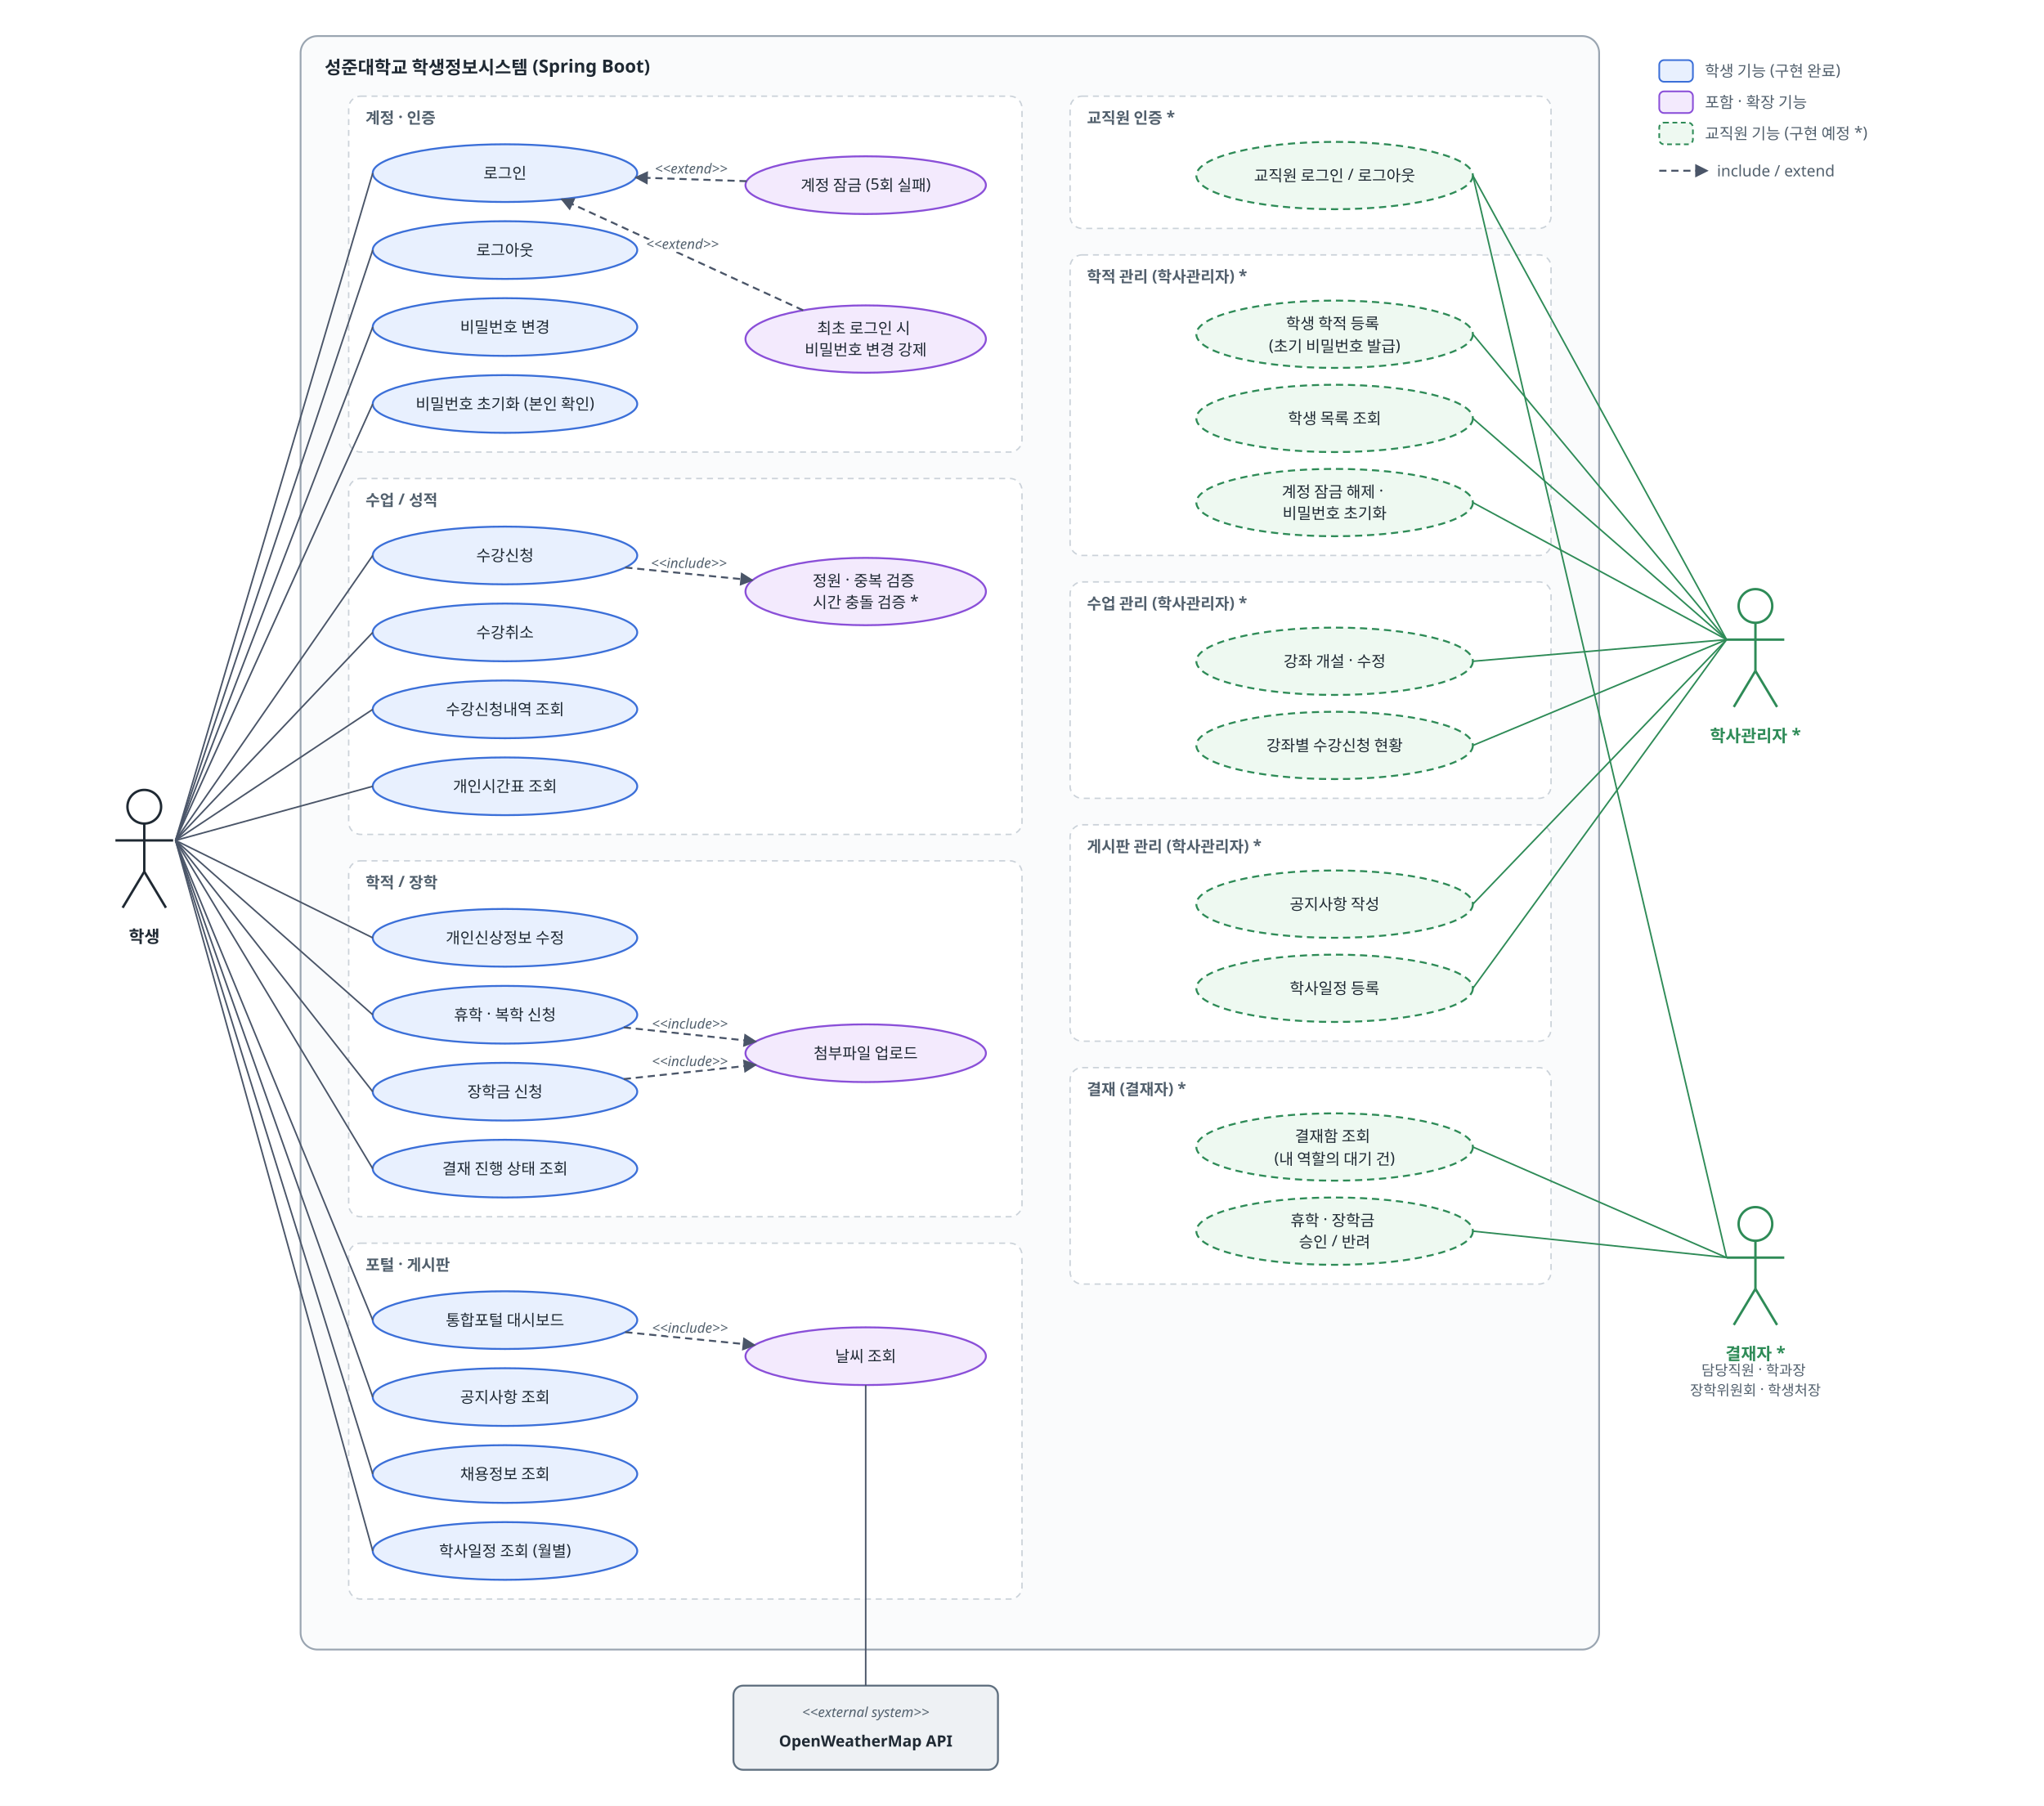
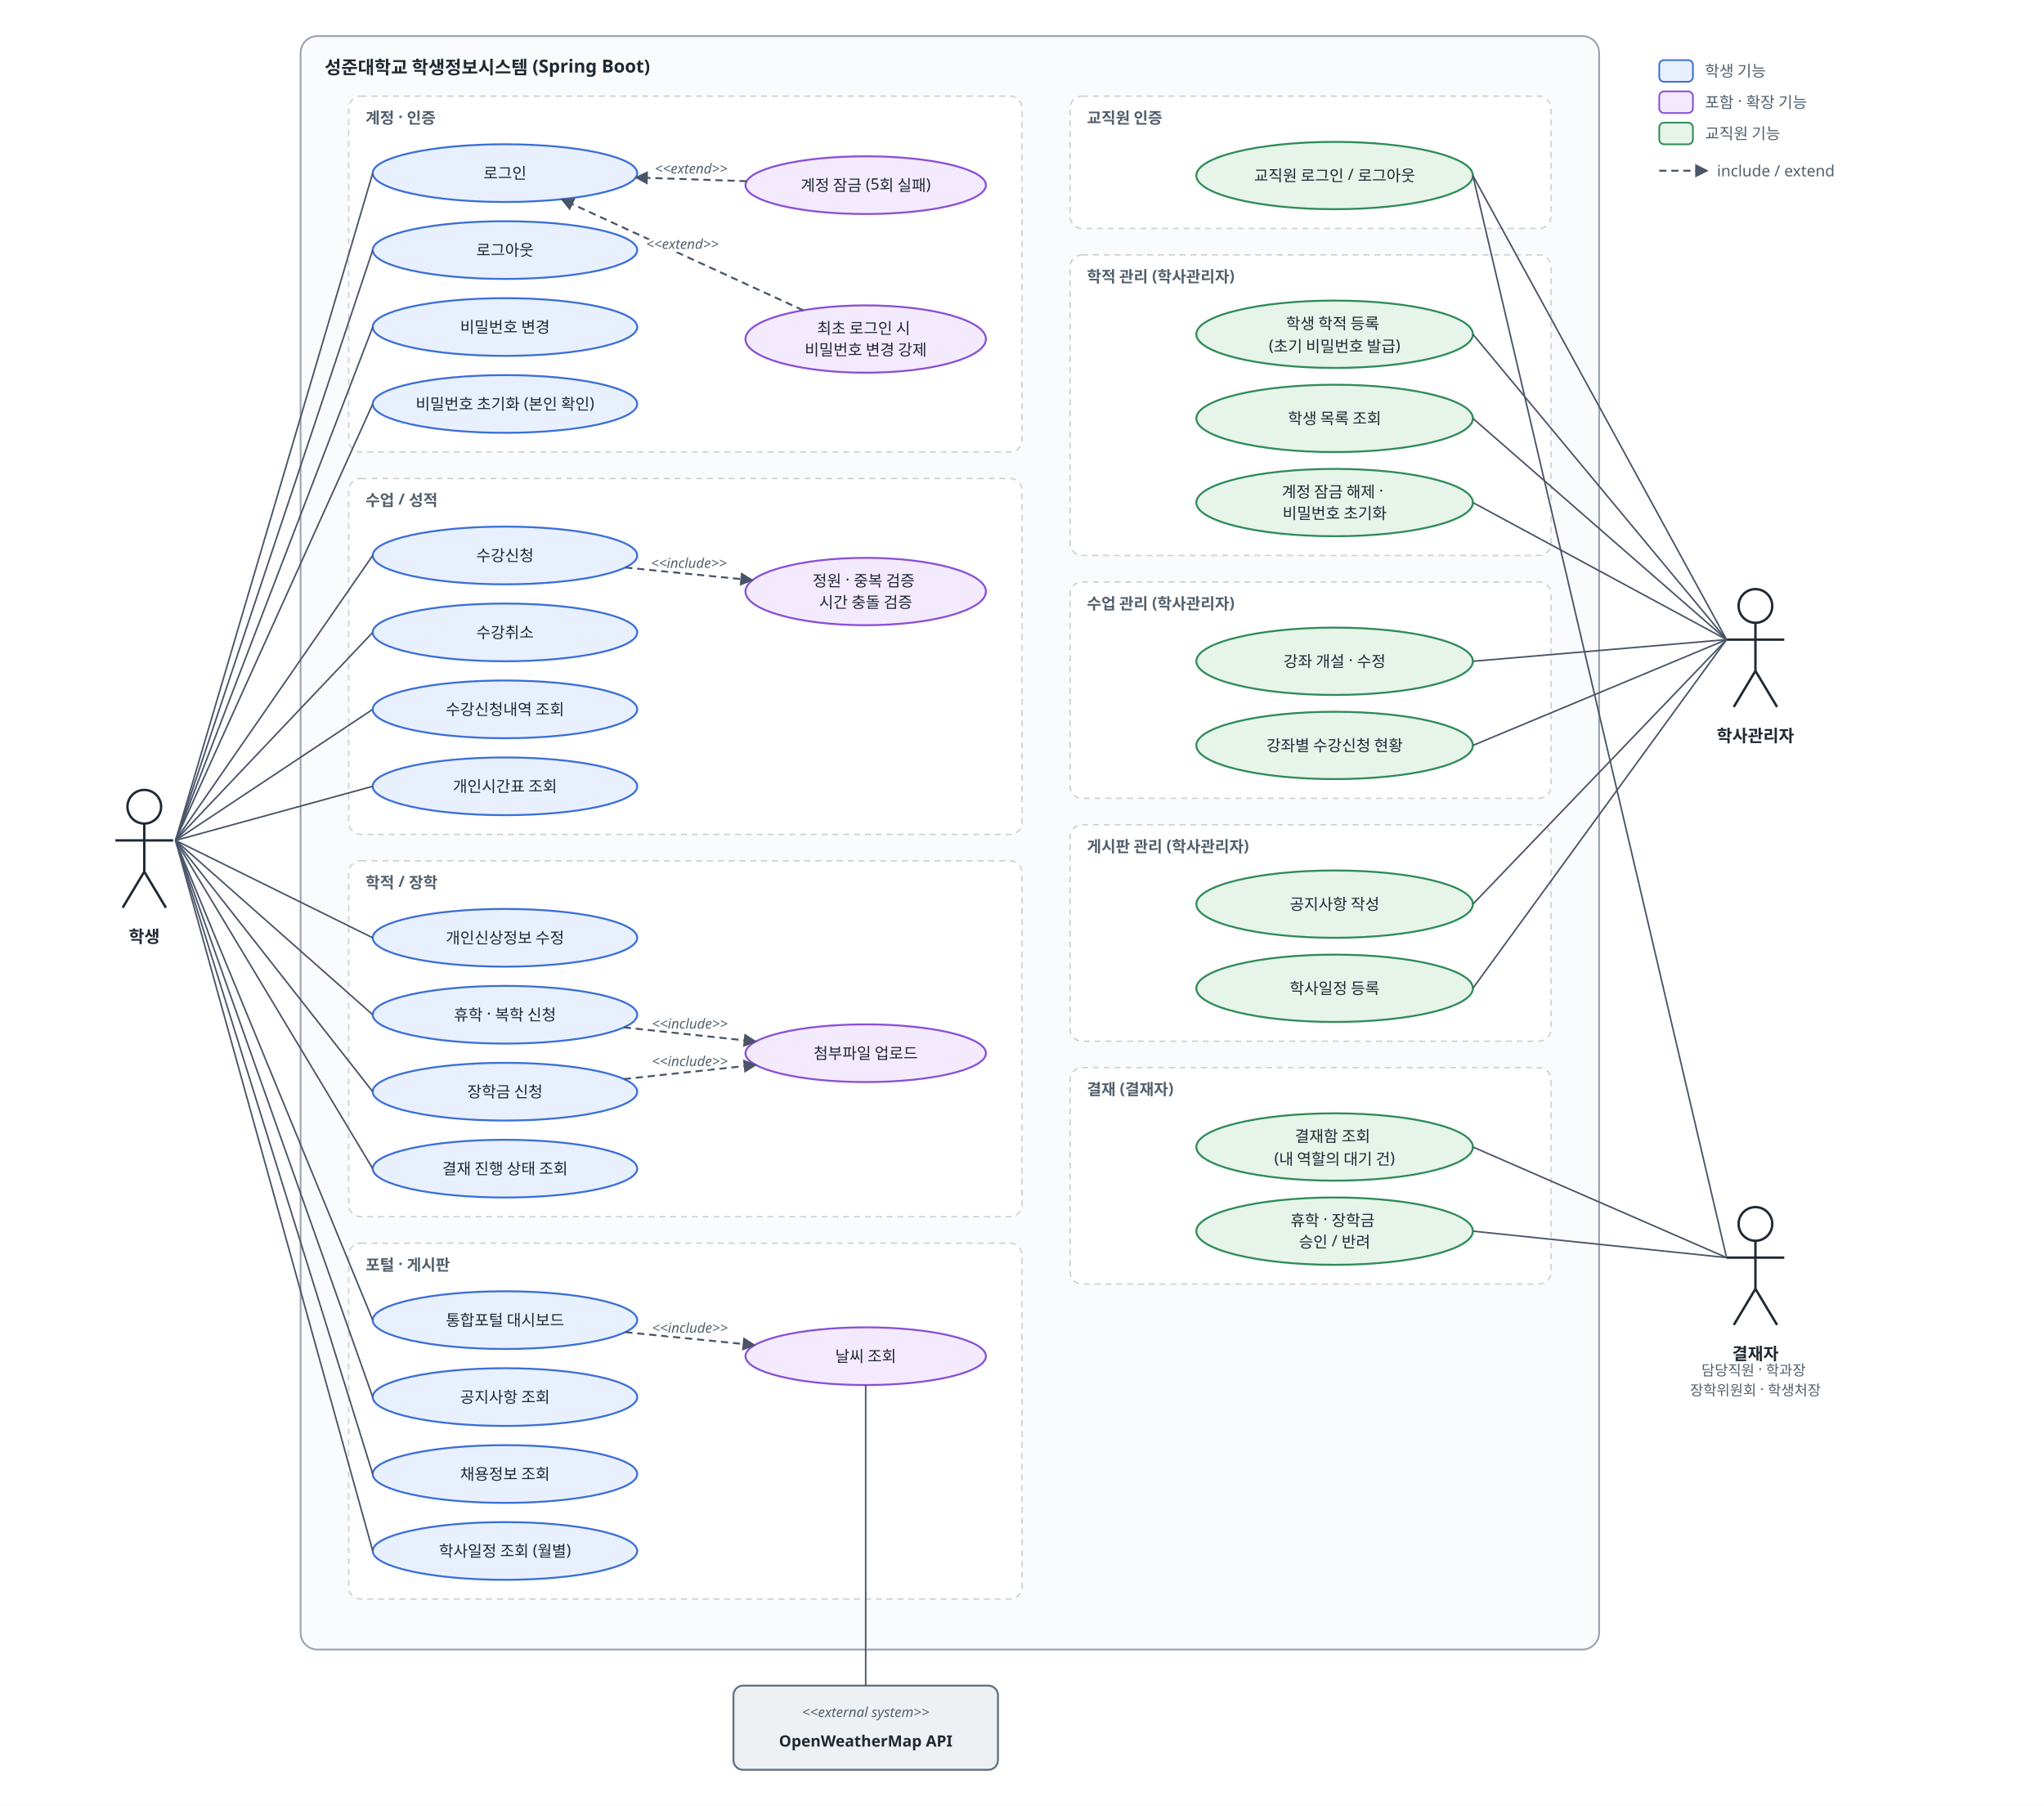
<svg xmlns="http://www.w3.org/2000/svg" width="1700" height="1502" viewBox="0 0 1700 1502" font-family="'Apple SD Gothic Neo','Malgun Gothic','Noto Sans KR',sans-serif">
  <defs>
    <marker id="arr" viewBox="0 0 10 10" refX="9" refY="5" markerWidth="7" markerHeight="7" orient="auto-start-reverse">
      <path d="M0,0 L10,5 L0,10 z" fill="#4A5568" />
    </marker>
  </defs>
  <rect width="1700" height="1502" fill="#FFFFFF" />
  <rect x="250" y="30" width="1080" height="1342" rx="14" fill="#FAFBFC" stroke="#9AA5B1" stroke-width="1.5" />
  <text font-size="15" font-weight="700" fill="#1F2933" text-anchor="start">
    <tspan x="270" y="61.4">성준대학교 학생정보시스템 (Spring Boot)</tspan>
  </text>
  <rect x="290" y="80" width="560" height="296" rx="10" fill="#FFFFFF" stroke="#CBD2D9" stroke-width="1.2" stroke-dasharray="5 4" />
  <text font-size="13" font-weight="700" fill="#52606D" text-anchor="start">
    <tspan x="304" y="102.7">계정 · 인증</tspan>
  </text>
  <ellipse cx="420" cy="144" rx="110.0" ry="24.0" fill="#E8F0FE" stroke="#3B6FD8" stroke-width="1.6" />
  <text font-size="13" font-weight="400" fill="#1F2933" text-anchor="middle">
    <tspan x="420" y="148.7">로그인</tspan>
  </text>
  <ellipse cx="420" cy="208" rx="110.0" ry="24.0" fill="#E8F0FE" stroke="#3B6FD8" stroke-width="1.6" />
  <text font-size="13" font-weight="400" fill="#1F2933" text-anchor="middle">
    <tspan x="420" y="212.7">로그아웃</tspan>
  </text>
  <ellipse cx="420" cy="272" rx="110.0" ry="24.0" fill="#E8F0FE" stroke="#3B6FD8" stroke-width="1.6" />
  <text font-size="13" font-weight="400" fill="#1F2933" text-anchor="middle">
    <tspan x="420" y="276.7">비밀번호 변경</tspan>
  </text>
  <ellipse cx="420" cy="336" rx="110.0" ry="24.0" fill="#E8F0FE" stroke="#3B6FD8" stroke-width="1.6" />
  <text font-size="13" font-weight="400" fill="#1F2933" text-anchor="middle">
    <tspan x="420" y="340.7">비밀번호 초기화 (본인 확인)</tspan>
  </text>
  <rect x="290" y="398" width="560" height="296" rx="10" fill="#FFFFFF" stroke="#CBD2D9" stroke-width="1.2" stroke-dasharray="5 4" />
  <text font-size="13" font-weight="700" fill="#52606D" text-anchor="start">
    <tspan x="304" y="420.7">수업 / 성적</tspan>
  </text>
  <ellipse cx="420" cy="462" rx="110.0" ry="24.0" fill="#E8F0FE" stroke="#3B6FD8" stroke-width="1.6" />
  <text font-size="13" font-weight="400" fill="#1F2933" text-anchor="middle">
    <tspan x="420" y="466.7">수강신청</tspan>
  </text>
  <ellipse cx="420" cy="526" rx="110.0" ry="24.0" fill="#E8F0FE" stroke="#3B6FD8" stroke-width="1.6" />
  <text font-size="13" font-weight="400" fill="#1F2933" text-anchor="middle">
    <tspan x="420" y="530.7">수강취소</tspan>
  </text>
  <ellipse cx="420" cy="590" rx="110.0" ry="24.0" fill="#E8F0FE" stroke="#3B6FD8" stroke-width="1.6" />
  <text font-size="13" font-weight="400" fill="#1F2933" text-anchor="middle">
    <tspan x="420" y="594.7">수강신청내역 조회</tspan>
  </text>
  <ellipse cx="420" cy="654" rx="110.0" ry="24.0" fill="#E8F0FE" stroke="#3B6FD8" stroke-width="1.6" />
  <text font-size="13" font-weight="400" fill="#1F2933" text-anchor="middle">
    <tspan x="420" y="658.7">개인시간표 조회</tspan>
  </text>
  <rect x="290" y="716" width="560" height="296" rx="10" fill="#FFFFFF" stroke="#CBD2D9" stroke-width="1.2" stroke-dasharray="5 4" />
  <text font-size="13" font-weight="700" fill="#52606D" text-anchor="start">
    <tspan x="304" y="738.7">학적 / 장학</tspan>
  </text>
  <ellipse cx="420" cy="780" rx="110.0" ry="24.0" fill="#E8F0FE" stroke="#3B6FD8" stroke-width="1.6" />
  <text font-size="13" font-weight="400" fill="#1F2933" text-anchor="middle">
    <tspan x="420" y="784.7">개인신상정보 수정</tspan>
  </text>
  <ellipse cx="420" cy="844" rx="110.0" ry="24.0" fill="#E8F0FE" stroke="#3B6FD8" stroke-width="1.6" />
  <text font-size="13" font-weight="400" fill="#1F2933" text-anchor="middle">
    <tspan x="420" y="848.7">휴학 · 복학 신청</tspan>
  </text>
  <ellipse cx="420" cy="908" rx="110.0" ry="24.0" fill="#E8F0FE" stroke="#3B6FD8" stroke-width="1.6" />
  <text font-size="13" font-weight="400" fill="#1F2933" text-anchor="middle">
    <tspan x="420" y="912.7">장학금 신청</tspan>
  </text>
  <ellipse cx="420" cy="972" rx="110.0" ry="24.0" fill="#E8F0FE" stroke="#3B6FD8" stroke-width="1.6" />
  <text font-size="13" font-weight="400" fill="#1F2933" text-anchor="middle">
    <tspan x="420" y="976.7">결재 진행 상태 조회</tspan>
  </text>
  <rect x="290" y="1034" width="560" height="296" rx="10" fill="#FFFFFF" stroke="#CBD2D9" stroke-width="1.2" stroke-dasharray="5 4" />
  <text font-size="13" font-weight="700" fill="#52606D" text-anchor="start">
    <tspan x="304" y="1056.7">포털 · 게시판</tspan>
  </text>
  <ellipse cx="420" cy="1098" rx="110.0" ry="24.0" fill="#E8F0FE" stroke="#3B6FD8" stroke-width="1.6" />
  <text font-size="13" font-weight="400" fill="#1F2933" text-anchor="middle">
    <tspan x="420" y="1102.7">통합포털 대시보드</tspan>
  </text>
  <ellipse cx="420" cy="1162" rx="110.0" ry="24.0" fill="#E8F0FE" stroke="#3B6FD8" stroke-width="1.6" />
  <text font-size="13" font-weight="400" fill="#1F2933" text-anchor="middle">
    <tspan x="420" y="1166.7">공지사항 조회</tspan>
  </text>
  <ellipse cx="420" cy="1226" rx="110.0" ry="24.0" fill="#E8F0FE" stroke="#3B6FD8" stroke-width="1.6" />
  <text font-size="13" font-weight="400" fill="#1F2933" text-anchor="middle">
    <tspan x="420" y="1230.7">채용정보 조회</tspan>
  </text>
  <ellipse cx="420" cy="1290" rx="110.0" ry="24.0" fill="#E8F0FE" stroke="#3B6FD8" stroke-width="1.6" />
  <text font-size="13" font-weight="400" fill="#1F2933" text-anchor="middle">
    <tspan x="420" y="1294.7">학사일정 조회 (월별)</tspan>
  </text>
  <ellipse cx="720" cy="154" rx="100.0" ry="24.0" fill="#F3EAFD" stroke="#8A4FD8" stroke-width="1.6" />
  <text font-size="13" font-weight="400" fill="#1F2933" text-anchor="middle">
    <tspan x="720" y="158.7">계정 잠금 (5회 실패)</tspan>
  </text>
  <ellipse cx="720" cy="282" rx="100.0" ry="28.0" fill="#F3EAFD" stroke="#8A4FD8" stroke-width="1.6" />
  <text font-size="13" font-weight="400" fill="#1F2933" text-anchor="middle">
    <tspan x="720" y="277.7">최초 로그인 시</tspan>
    <tspan x="720" y="295.6">비밀번호 변경 강제</tspan>
  </text>
  <polyline points="621.0,150.7 528.7,147.6" fill="none" stroke="#4A5568" stroke-width="1.6" stroke-dasharray="6 4" marker-end="url(#arr)" />
  <text font-size="11.5" font-weight="400" fill="#52606D" text-anchor="middle" font-style="italic" stroke="#FFFFFF" stroke-width="5" stroke-linejoin="round" paint-order="stroke">
    <tspan x="574.845" y="144.3">&lt;&lt;extend&gt;&gt;</tspan>
  </text>
  <polyline points="668.0,258.1 467.1,165.7" fill="none" stroke="#4A5568" stroke-width="1.6" stroke-dasharray="6 4" marker-end="url(#arr)" />
  <text font-size="11.5" font-weight="400" fill="#52606D" text-anchor="middle" font-style="italic" stroke="#FFFFFF" stroke-width="5" stroke-linejoin="round" paint-order="stroke">
    <tspan x="567.573" y="207.0">&lt;&lt;extend&gt;&gt;</tspan>
  </text>
  <ellipse cx="720" cy="492" rx="100.0" ry="28.0" fill="#F3EAFD" stroke="#8A4FD8" stroke-width="1.6" />
  <text font-size="13" font-weight="400" fill="#1F2933" text-anchor="middle">
    <tspan x="720" y="487.7">정원 · 중복 검증</tspan>
-     <tspan x="720" y="505.6">시간 충돌 검증 *</tspan>
+     <tspan x="720" y="505.6">시간 충돌 검증</tspan>
  </text>
  <polyline points="520.0,472.0 625.8,482.6" fill="none" stroke="#4A5568" stroke-width="1.6" stroke-dasharray="6 4" marker-end="url(#arr)" />
  <text font-size="11.5" font-weight="400" fill="#52606D" text-anchor="middle" font-style="italic" stroke="#FFFFFF" stroke-width="5" stroke-linejoin="round" paint-order="stroke">
    <tspan x="572.911" y="472.4">&lt;&lt;include&gt;&gt;</tspan>
  </text>
  <ellipse cx="720" cy="876.0" rx="100.0" ry="24.0" fill="#F3EAFD" stroke="#8A4FD8" stroke-width="1.6" />
  <text font-size="13" font-weight="400" fill="#1F2933" text-anchor="middle">
    <tspan x="720" y="880.7">첨부파일 업로드</tspan>
  </text>
  <polyline points="518.8,854.5 628.6,866.3" fill="none" stroke="#4A5568" stroke-width="1.6" stroke-dasharray="6 4" marker-end="url(#arr)" />
  <text font-size="11.5" font-weight="400" fill="#52606D" text-anchor="middle" font-style="italic" stroke="#FFFFFF" stroke-width="5" stroke-linejoin="round" paint-order="stroke">
    <tspan x="573.721" y="855.5">&lt;&lt;include&gt;&gt;</tspan>
  </text>
  <polyline points="518.8,897.5 628.6,885.7" fill="none" stroke="#4A5568" stroke-width="1.6" stroke-dasharray="6 4" marker-end="url(#arr)" />
  <text font-size="11.5" font-weight="400" fill="#52606D" text-anchor="middle" font-style="italic" stroke="#FFFFFF" stroke-width="5" stroke-linejoin="round" paint-order="stroke">
    <tspan x="573.721" y="886.7">&lt;&lt;include&gt;&gt;</tspan>
  </text>
  <ellipse cx="720" cy="1128" rx="100.0" ry="24.0" fill="#F3EAFD" stroke="#8A4FD8" stroke-width="1.6" />
  <text font-size="13" font-weight="400" fill="#1F2933" text-anchor="middle">
    <tspan x="720" y="1132.7">날씨 조회</tspan>
  </text>
  <polyline points="520.0,1108.0 627.7,1118.8" fill="none" stroke="#4A5568" stroke-width="1.6" stroke-dasharray="6 4" marker-end="url(#arr)" />
  <text font-size="11.5" font-weight="400" fill="#52606D" text-anchor="middle" font-style="italic" stroke="#FFFFFF" stroke-width="5" stroke-linejoin="round" paint-order="stroke">
    <tspan x="573.845" y="1108.5">&lt;&lt;include&gt;&gt;</tspan>
  </text>
  <rect x="890" y="80" width="400" height="110" rx="10" fill="#FFFFFF" stroke="#CBD2D9" stroke-width="1.2" stroke-dasharray="5 4" />
  <text font-size="13" font-weight="700" fill="#52606D" text-anchor="start">
-     <tspan x="904" y="102.7">교직원 인증 *</tspan>
-   </text>
-   <ellipse cx="1110" cy="146" rx="115.0" ry="28.0" fill="#EEF9F1" stroke="#2E8B57" stroke-width="1.6" stroke-dasharray="6 4" />
+     <tspan x="904" y="102.7">교직원 인증</tspan>
+   </text>
+   <ellipse cx="1110" cy="146" rx="115.0" ry="28.0" fill="#E6F4EA" stroke="#2E8B57" stroke-width="1.6" />
  <text font-size="13" font-weight="400" fill="#1F2933" text-anchor="middle">
    <tspan x="1110" y="150.7">교직원 로그인 / 로그아웃</tspan>
  </text>
  <rect x="890" y="212" width="400" height="250" rx="10" fill="#FFFFFF" stroke="#CBD2D9" stroke-width="1.2" stroke-dasharray="5 4" />
  <text font-size="13" font-weight="700" fill="#52606D" text-anchor="start">
-     <tspan x="904" y="234.7">학적 관리 (학사관리자) *</tspan>
-   </text>
-   <ellipse cx="1110" cy="278" rx="115.0" ry="28.0" fill="#EEF9F1" stroke="#2E8B57" stroke-width="1.6" stroke-dasharray="6 4" />
+     <tspan x="904" y="234.7">학적 관리 (학사관리자)</tspan>
+   </text>
+   <ellipse cx="1110" cy="278" rx="115.0" ry="28.0" fill="#E6F4EA" stroke="#2E8B57" stroke-width="1.6" />
  <text font-size="13" font-weight="400" fill="#1F2933" text-anchor="middle">
    <tspan x="1110" y="273.7">학생 학적 등록</tspan>
    <tspan x="1110" y="291.6">(초기 비밀번호 발급)</tspan>
  </text>
-   <ellipse cx="1110" cy="348" rx="115.0" ry="28.0" fill="#EEF9F1" stroke="#2E8B57" stroke-width="1.6" stroke-dasharray="6 4" />
+   <ellipse cx="1110" cy="348" rx="115.0" ry="28.0" fill="#E6F4EA" stroke="#2E8B57" stroke-width="1.6" />
  <text font-size="13" font-weight="400" fill="#1F2933" text-anchor="middle">
    <tspan x="1110" y="352.7">학생 목록 조회</tspan>
  </text>
-   <ellipse cx="1110" cy="418" rx="115.0" ry="28.0" fill="#EEF9F1" stroke="#2E8B57" stroke-width="1.6" stroke-dasharray="6 4" />
+   <ellipse cx="1110" cy="418" rx="115.0" ry="28.0" fill="#E6F4EA" stroke="#2E8B57" stroke-width="1.6" />
  <text font-size="13" font-weight="400" fill="#1F2933" text-anchor="middle">
    <tspan x="1110" y="413.7">계정 잠금 해제 ·</tspan>
    <tspan x="1110" y="431.6">비밀번호 초기화</tspan>
  </text>
  <rect x="890" y="484" width="400" height="180" rx="10" fill="#FFFFFF" stroke="#CBD2D9" stroke-width="1.2" stroke-dasharray="5 4" />
  <text font-size="13" font-weight="700" fill="#52606D" text-anchor="start">
-     <tspan x="904" y="506.7">수업 관리 (학사관리자) *</tspan>
-   </text>
-   <ellipse cx="1110" cy="550" rx="115.0" ry="28.0" fill="#EEF9F1" stroke="#2E8B57" stroke-width="1.6" stroke-dasharray="6 4" />
+     <tspan x="904" y="506.7">수업 관리 (학사관리자)</tspan>
+   </text>
+   <ellipse cx="1110" cy="550" rx="115.0" ry="28.0" fill="#E6F4EA" stroke="#2E8B57" stroke-width="1.6" />
  <text font-size="13" font-weight="400" fill="#1F2933" text-anchor="middle">
    <tspan x="1110" y="554.7">강좌 개설 · 수정</tspan>
  </text>
-   <ellipse cx="1110" cy="620" rx="115.0" ry="28.0" fill="#EEF9F1" stroke="#2E8B57" stroke-width="1.6" stroke-dasharray="6 4" />
+   <ellipse cx="1110" cy="620" rx="115.0" ry="28.0" fill="#E6F4EA" stroke="#2E8B57" stroke-width="1.6" />
  <text font-size="13" font-weight="400" fill="#1F2933" text-anchor="middle">
    <tspan x="1110" y="624.7">강좌별 수강신청 현황</tspan>
  </text>
  <rect x="890" y="686" width="400" height="180" rx="10" fill="#FFFFFF" stroke="#CBD2D9" stroke-width="1.2" stroke-dasharray="5 4" />
  <text font-size="13" font-weight="700" fill="#52606D" text-anchor="start">
-     <tspan x="904" y="708.7">게시판 관리 (학사관리자) *</tspan>
-   </text>
-   <ellipse cx="1110" cy="752" rx="115.0" ry="28.0" fill="#EEF9F1" stroke="#2E8B57" stroke-width="1.6" stroke-dasharray="6 4" />
+     <tspan x="904" y="708.7">게시판 관리 (학사관리자)</tspan>
+   </text>
+   <ellipse cx="1110" cy="752" rx="115.0" ry="28.0" fill="#E6F4EA" stroke="#2E8B57" stroke-width="1.6" />
  <text font-size="13" font-weight="400" fill="#1F2933" text-anchor="middle">
    <tspan x="1110" y="756.7">공지사항 작성</tspan>
  </text>
-   <ellipse cx="1110" cy="822" rx="115.0" ry="28.0" fill="#EEF9F1" stroke="#2E8B57" stroke-width="1.6" stroke-dasharray="6 4" />
+   <ellipse cx="1110" cy="822" rx="115.0" ry="28.0" fill="#E6F4EA" stroke="#2E8B57" stroke-width="1.6" />
  <text font-size="13" font-weight="400" fill="#1F2933" text-anchor="middle">
    <tspan x="1110" y="826.7">학사일정 등록</tspan>
  </text>
  <rect x="890" y="888" width="400" height="180" rx="10" fill="#FFFFFF" stroke="#CBD2D9" stroke-width="1.2" stroke-dasharray="5 4" />
  <text font-size="13" font-weight="700" fill="#52606D" text-anchor="start">
-     <tspan x="904" y="910.7">결재 (결재자) *</tspan>
-   </text>
-   <ellipse cx="1110" cy="954" rx="115.0" ry="28.0" fill="#EEF9F1" stroke="#2E8B57" stroke-width="1.6" stroke-dasharray="6 4" />
+     <tspan x="904" y="910.7">결재 (결재자)</tspan>
+   </text>
+   <ellipse cx="1110" cy="954" rx="115.0" ry="28.0" fill="#E6F4EA" stroke="#2E8B57" stroke-width="1.6" />
  <text font-size="13" font-weight="400" fill="#1F2933" text-anchor="middle">
    <tspan x="1110" y="949.7">결재함 조회</tspan>
    <tspan x="1110" y="967.6">(내 역할의 대기 건)</tspan>
  </text>
-   <ellipse cx="1110" cy="1024" rx="115.0" ry="28.0" fill="#EEF9F1" stroke="#2E8B57" stroke-width="1.6" stroke-dasharray="6 4" />
+   <ellipse cx="1110" cy="1024" rx="115.0" ry="28.0" fill="#E6F4EA" stroke="#2E8B57" stroke-width="1.6" />
  <text font-size="13" font-weight="400" fill="#1F2933" text-anchor="middle">
    <tspan x="1110" y="1019.7">휴학 · 장학금</tspan>
    <tspan x="1110" y="1037.6">승인 / 반려</tspan>
  </text>
  <circle cx="120" cy="671.0" r="14" fill="none" stroke="#1F2933" stroke-width="2" />
  <line x1="120" y1="685.0" x2="120" y2="725.0" fill="none" stroke="#1F2933" stroke-width="2" />
  <line x1="96" y1="699.0" x2="144" y2="699.0" fill="none" stroke="#1F2933" stroke-width="2" />
  <line x1="120" y1="725.0" x2="102" y2="755.0" fill="none" stroke="#1F2933" stroke-width="2" />
  <line x1="120" y1="725.0" x2="138" y2="755.0" fill="none" stroke="#1F2933" stroke-width="2" />
  <text font-size="14" font-weight="700" fill="#1F2933" text-anchor="middle">
    <tspan x="120" y="784.0">학생</tspan>
  </text>
  <line x1="146" y1="699.0" x2="310.0" y2="144" stroke="#4A5568" stroke-width="1.3" />
  <line x1="146" y1="699.0" x2="310.0" y2="208" stroke="#4A5568" stroke-width="1.3" />
  <line x1="146" y1="699.0" x2="310.0" y2="272" stroke="#4A5568" stroke-width="1.3" />
  <line x1="146" y1="699.0" x2="310.0" y2="336" stroke="#4A5568" stroke-width="1.3" />
  <line x1="146" y1="699.0" x2="310.0" y2="462" stroke="#4A5568" stroke-width="1.3" />
  <line x1="146" y1="699.0" x2="310.0" y2="526" stroke="#4A5568" stroke-width="1.3" />
  <line x1="146" y1="699.0" x2="310.0" y2="590" stroke="#4A5568" stroke-width="1.3" />
  <line x1="146" y1="699.0" x2="310.0" y2="654" stroke="#4A5568" stroke-width="1.3" />
  <line x1="146" y1="699.0" x2="310.0" y2="780" stroke="#4A5568" stroke-width="1.3" />
  <line x1="146" y1="699.0" x2="310.0" y2="844" stroke="#4A5568" stroke-width="1.3" />
  <line x1="146" y1="699.0" x2="310.0" y2="908" stroke="#4A5568" stroke-width="1.3" />
  <line x1="146" y1="699.0" x2="310.0" y2="972" stroke="#4A5568" stroke-width="1.3" />
  <line x1="146" y1="699.0" x2="310.0" y2="1098" stroke="#4A5568" stroke-width="1.3" />
  <line x1="146" y1="699.0" x2="310.0" y2="1162" stroke="#4A5568" stroke-width="1.3" />
  <line x1="146" y1="699.0" x2="310.0" y2="1226" stroke="#4A5568" stroke-width="1.3" />
  <line x1="146" y1="699.0" x2="310.0" y2="1290" stroke="#4A5568" stroke-width="1.3" />
-   <circle cx="1460" cy="504.0" r="14" fill="none" stroke="#2E8B57" stroke-width="2" />
-   <line x1="1460" y1="518.0" x2="1460" y2="558.0" fill="none" stroke="#2E8B57" stroke-width="2" />
-   <line x1="1436" y1="532.0" x2="1484" y2="532.0" fill="none" stroke="#2E8B57" stroke-width="2" />
-   <line x1="1460" y1="558.0" x2="1442" y2="588.0" fill="none" stroke="#2E8B57" stroke-width="2" />
-   <line x1="1460" y1="558.0" x2="1478" y2="588.0" fill="none" stroke="#2E8B57" stroke-width="2" />
-   <text font-size="14" font-weight="700" fill="#2E8B57" text-anchor="middle">
-     <tspan x="1460" y="617.0">학사관리자 *</tspan>
-   </text>
-   <line x1="1436" y1="532.0" x2="1225.0" y2="146" stroke="#2E8B57" stroke-width="1.3" />
-   <line x1="1436" y1="532.0" x2="1225.0" y2="278" stroke="#2E8B57" stroke-width="1.3" />
-   <line x1="1436" y1="532.0" x2="1225.0" y2="348" stroke="#2E8B57" stroke-width="1.3" />
-   <line x1="1436" y1="532.0" x2="1225.0" y2="418" stroke="#2E8B57" stroke-width="1.3" />
-   <line x1="1436" y1="532.0" x2="1225.0" y2="550" stroke="#2E8B57" stroke-width="1.3" />
-   <line x1="1436" y1="532.0" x2="1225.0" y2="620" stroke="#2E8B57" stroke-width="1.3" />
-   <line x1="1436" y1="532.0" x2="1225.0" y2="752" stroke="#2E8B57" stroke-width="1.3" />
-   <line x1="1436" y1="532.0" x2="1225.0" y2="822" stroke="#2E8B57" stroke-width="1.3" />
-   <circle cx="1460" cy="1018" r="14" fill="none" stroke="#2E8B57" stroke-width="2" />
-   <line x1="1460" y1="1032" x2="1460" y2="1072" fill="none" stroke="#2E8B57" stroke-width="2" />
-   <line x1="1436" y1="1046" x2="1484" y2="1046" fill="none" stroke="#2E8B57" stroke-width="2" />
-   <line x1="1460" y1="1072" x2="1442" y2="1102" fill="none" stroke="#2E8B57" stroke-width="2" />
-   <line x1="1460" y1="1072" x2="1478" y2="1102" fill="none" stroke="#2E8B57" stroke-width="2" />
-   <text font-size="14" font-weight="700" fill="#2E8B57" text-anchor="middle">
-     <tspan x="1460" y="1131.0">결재자 *</tspan>
+   <circle cx="1460" cy="504.0" r="14" fill="none" stroke="#1F2933" stroke-width="2" />
+   <line x1="1460" y1="518.0" x2="1460" y2="558.0" fill="none" stroke="#1F2933" stroke-width="2" />
+   <line x1="1436" y1="532.0" x2="1484" y2="532.0" fill="none" stroke="#1F2933" stroke-width="2" />
+   <line x1="1460" y1="558.0" x2="1442" y2="588.0" fill="none" stroke="#1F2933" stroke-width="2" />
+   <line x1="1460" y1="558.0" x2="1478" y2="588.0" fill="none" stroke="#1F2933" stroke-width="2" />
+   <text font-size="14" font-weight="700" fill="#1F2933" text-anchor="middle">
+     <tspan x="1460" y="617.0">학사관리자</tspan>
+   </text>
+   <line x1="1436" y1="532.0" x2="1225.0" y2="146" stroke="#4A5568" stroke-width="1.3" />
+   <line x1="1436" y1="532.0" x2="1225.0" y2="278" stroke="#4A5568" stroke-width="1.3" />
+   <line x1="1436" y1="532.0" x2="1225.0" y2="348" stroke="#4A5568" stroke-width="1.3" />
+   <line x1="1436" y1="532.0" x2="1225.0" y2="418" stroke="#4A5568" stroke-width="1.3" />
+   <line x1="1436" y1="532.0" x2="1225.0" y2="550" stroke="#4A5568" stroke-width="1.3" />
+   <line x1="1436" y1="532.0" x2="1225.0" y2="620" stroke="#4A5568" stroke-width="1.3" />
+   <line x1="1436" y1="532.0" x2="1225.0" y2="752" stroke="#4A5568" stroke-width="1.3" />
+   <line x1="1436" y1="532.0" x2="1225.0" y2="822" stroke="#4A5568" stroke-width="1.3" />
+   <circle cx="1460" cy="1018" r="14" fill="none" stroke="#1F2933" stroke-width="2" />
+   <line x1="1460" y1="1032" x2="1460" y2="1072" fill="none" stroke="#1F2933" stroke-width="2" />
+   <line x1="1436" y1="1046" x2="1484" y2="1046" fill="none" stroke="#1F2933" stroke-width="2" />
+   <line x1="1460" y1="1072" x2="1442" y2="1102" fill="none" stroke="#1F2933" stroke-width="2" />
+   <line x1="1460" y1="1072" x2="1478" y2="1102" fill="none" stroke="#1F2933" stroke-width="2" />
+   <text font-size="14" font-weight="700" fill="#1F2933" text-anchor="middle">
+     <tspan x="1460" y="1131.0">결재자</tspan>
  </text>
  <text font-size="12" font-weight="400" fill="#52606D" text-anchor="middle">
    <tspan x="1460" y="1144.0">담당직원 · 학과장</tspan>
    <tspan x="1460" y="1160.6">장학위원회 · 학생처장</tspan>
  </text>
-   <line x1="1436" y1="1046" x2="1225.0" y2="146" stroke="#2E8B57" stroke-width="1.3" />
-   <line x1="1436" y1="1046" x2="1225.0" y2="954" stroke="#2E8B57" stroke-width="1.3" />
-   <line x1="1436" y1="1046" x2="1225.0" y2="1024" stroke="#2E8B57" stroke-width="1.3" />
+   <line x1="1436" y1="1046" x2="1225.0" y2="146" stroke="#4A5568" stroke-width="1.3" />
+   <line x1="1436" y1="1046" x2="1225.0" y2="954" stroke="#4A5568" stroke-width="1.3" />
+   <line x1="1436" y1="1046" x2="1225.0" y2="1024" stroke="#4A5568" stroke-width="1.3" />
  <rect x="610" y="1402" width="220" height="70" rx="8" fill="#EEF1F4" stroke="#607080" stroke-width="1.6" />
  <text font-size="11.5" font-weight="400" fill="#52606D" text-anchor="middle" font-style="italic">
    <tspan x="720" y="1428.1">&lt;&lt;external system&gt;&gt;</tspan>
  </text>
  <text font-size="13" font-weight="600" fill="#1F2933" text-anchor="middle">
    <tspan x="720" y="1452.7">OpenWeatherMap API</tspan>
  </text>
  <line x1="720" y1="1152.0" x2="720" y2="1402" stroke="#4A5568" stroke-width="1.3" />
  <rect x="1380" y="50" width="28" height="18" rx="4" fill="#E8F0FE" stroke="#3B6FD8" stroke-width="1.4" />
  <text font-size="13" font-weight="400" fill="#52606D" text-anchor="start">
-     <tspan x="1418" y="63.7">학생 기능 (구현 완료)</tspan>
+     <tspan x="1418" y="63.7">학생 기능</tspan>
  </text>
  <rect x="1380" y="76" width="28" height="18" rx="4" fill="#F3EAFD" stroke="#8A4FD8" stroke-width="1.4" />
  <text font-size="13" font-weight="400" fill="#52606D" text-anchor="start">
    <tspan x="1418" y="89.7">포함 · 확장 기능</tspan>
  </text>
-   <rect x="1380" y="102" width="28" height="18" rx="4" fill="#EEF9F1" stroke="#2E8B57" stroke-width="1.4" stroke-dasharray="4 3" />
-   <text font-size="13" font-weight="400" fill="#52606D" text-anchor="start">
-     <tspan x="1418" y="115.7">교직원 기능 (구현 예정 *)</tspan>
+   <rect x="1380" y="102" width="28" height="18" rx="4" fill="#E6F4EA" stroke="#2E8B57" stroke-width="1.4" />
+   <text font-size="13" font-weight="400" fill="#52606D" text-anchor="start">
+     <tspan x="1418" y="115.7">교직원 기능</tspan>
  </text>
  <line x1="1380" y1="142" x2="1420" y2="142" stroke="#4A5568" stroke-width="1.6" stroke-dasharray="6 4" marker-end="url(#arr)" />
  <text font-size="13" font-weight="400" fill="#52606D" text-anchor="start">
    <tspan x="1428" y="146.7">include / extend</tspan>
  </text>
</svg>
